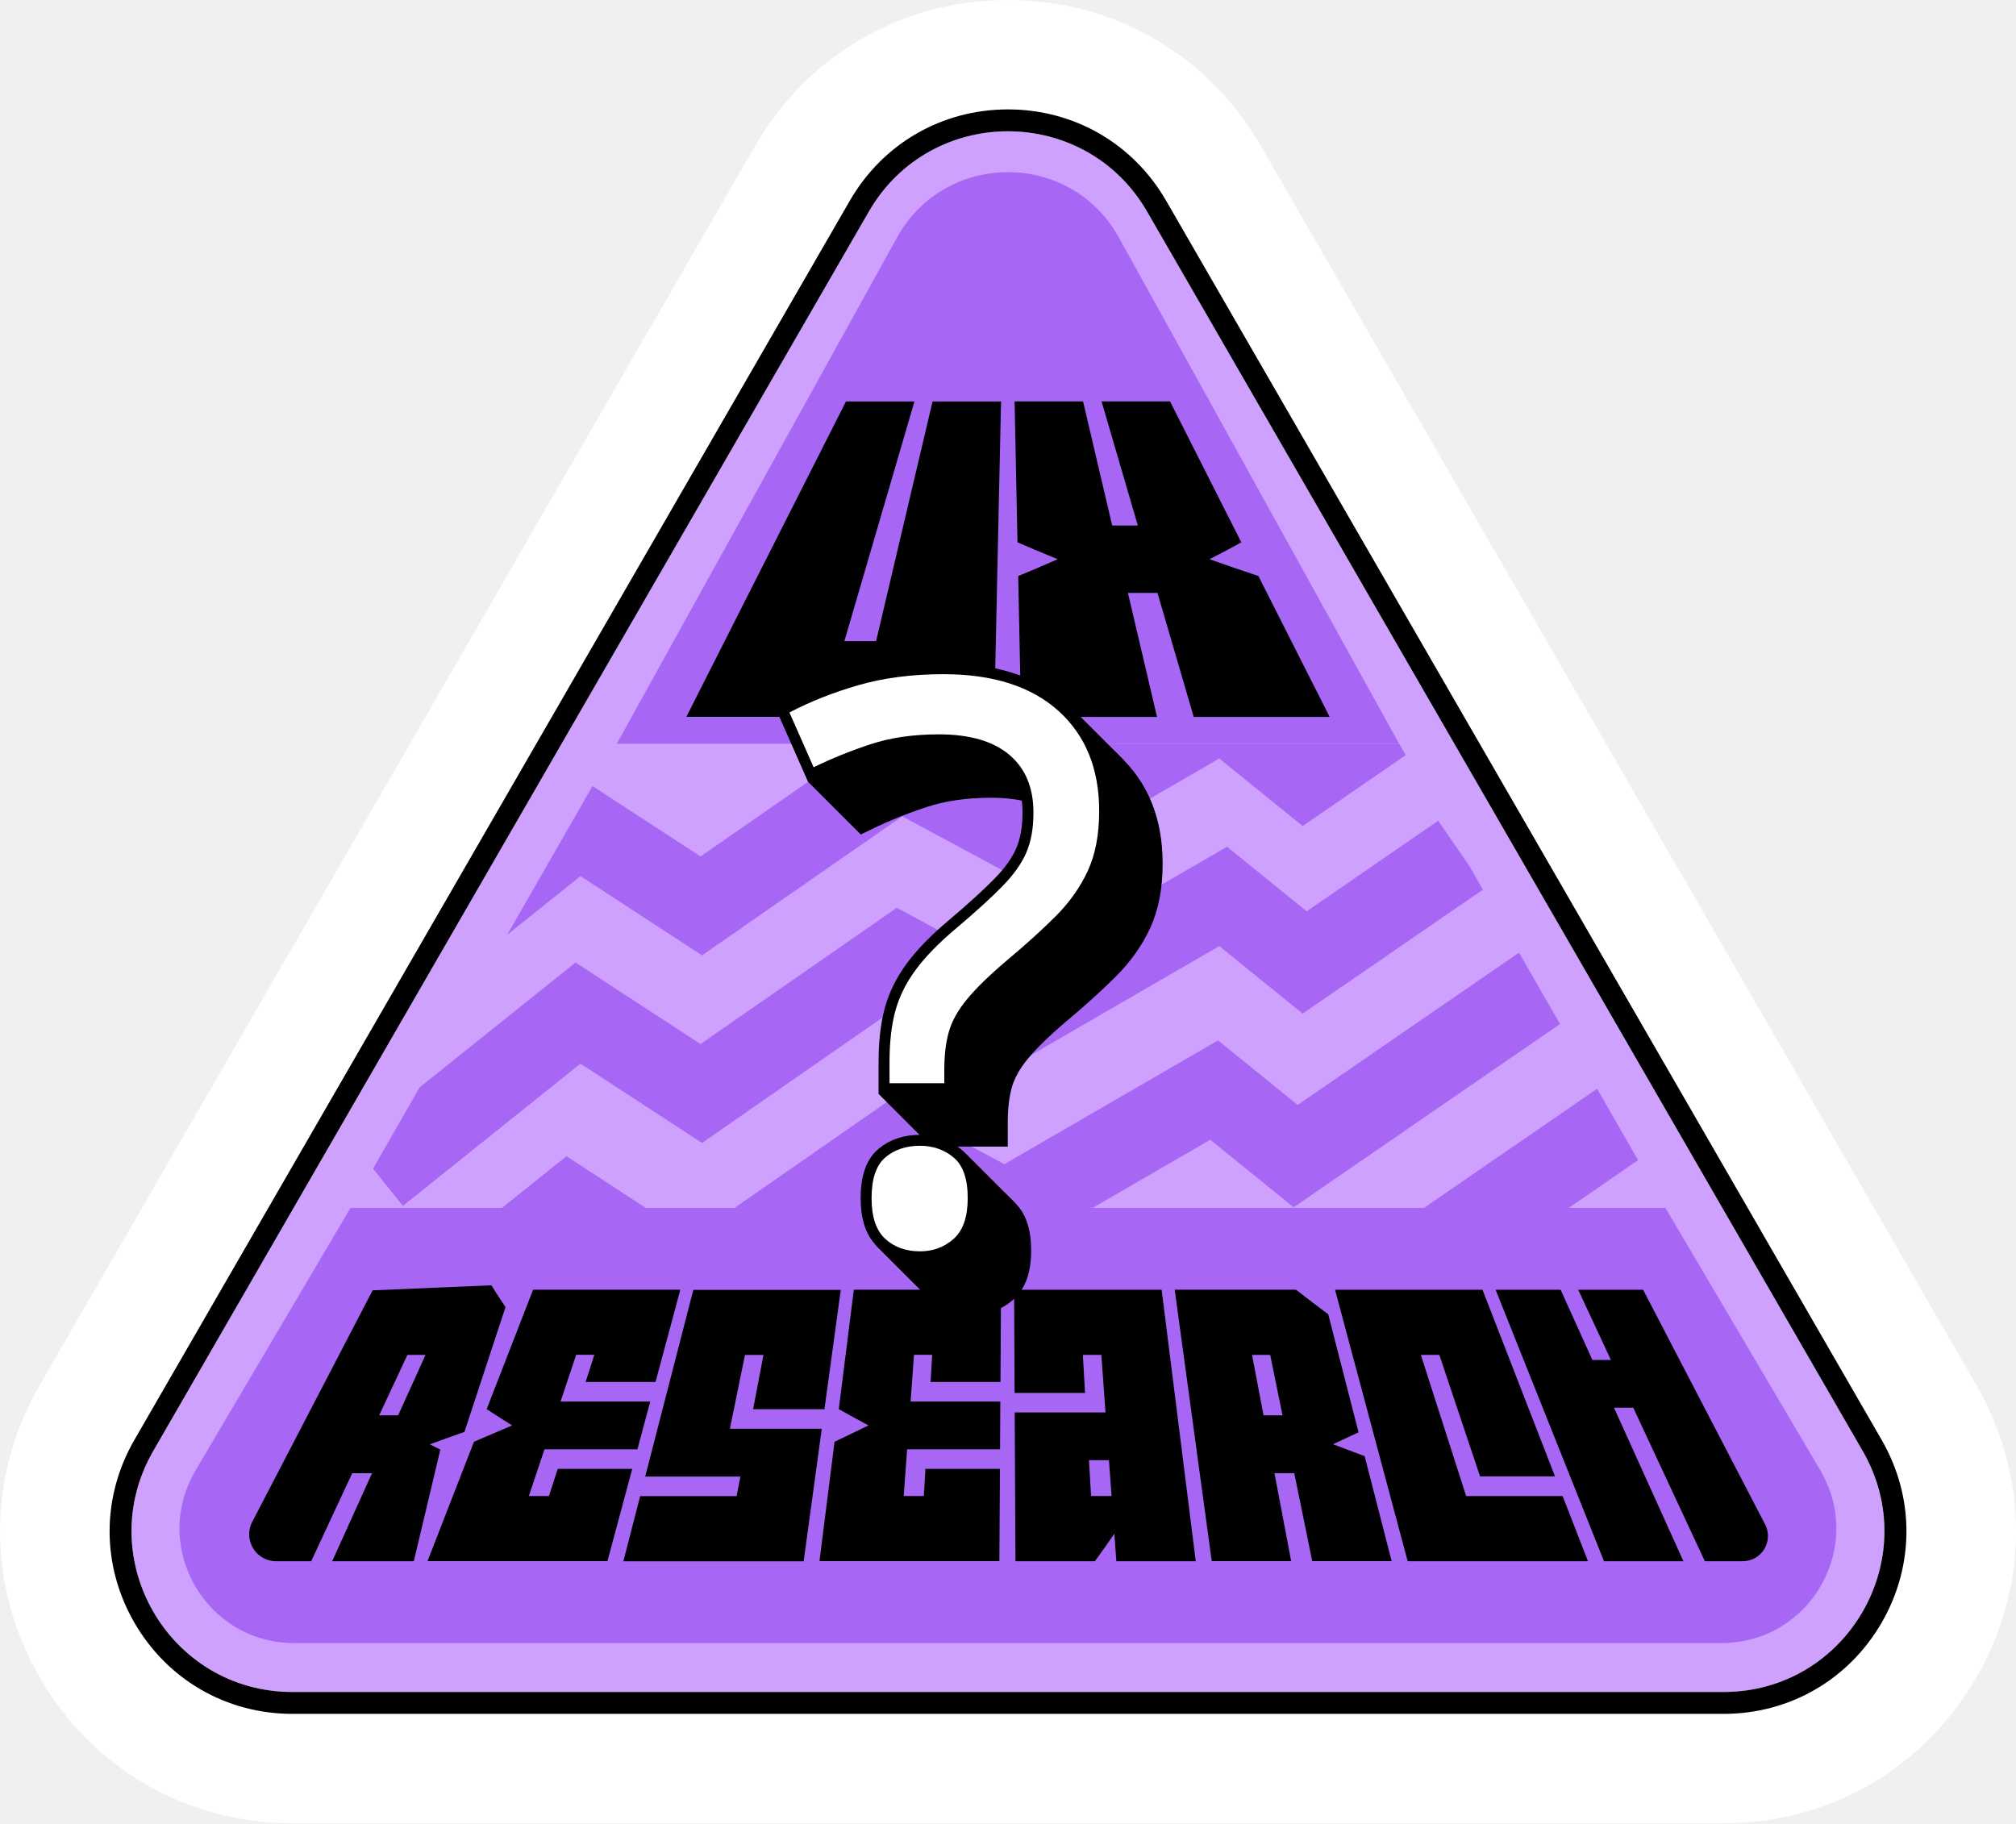
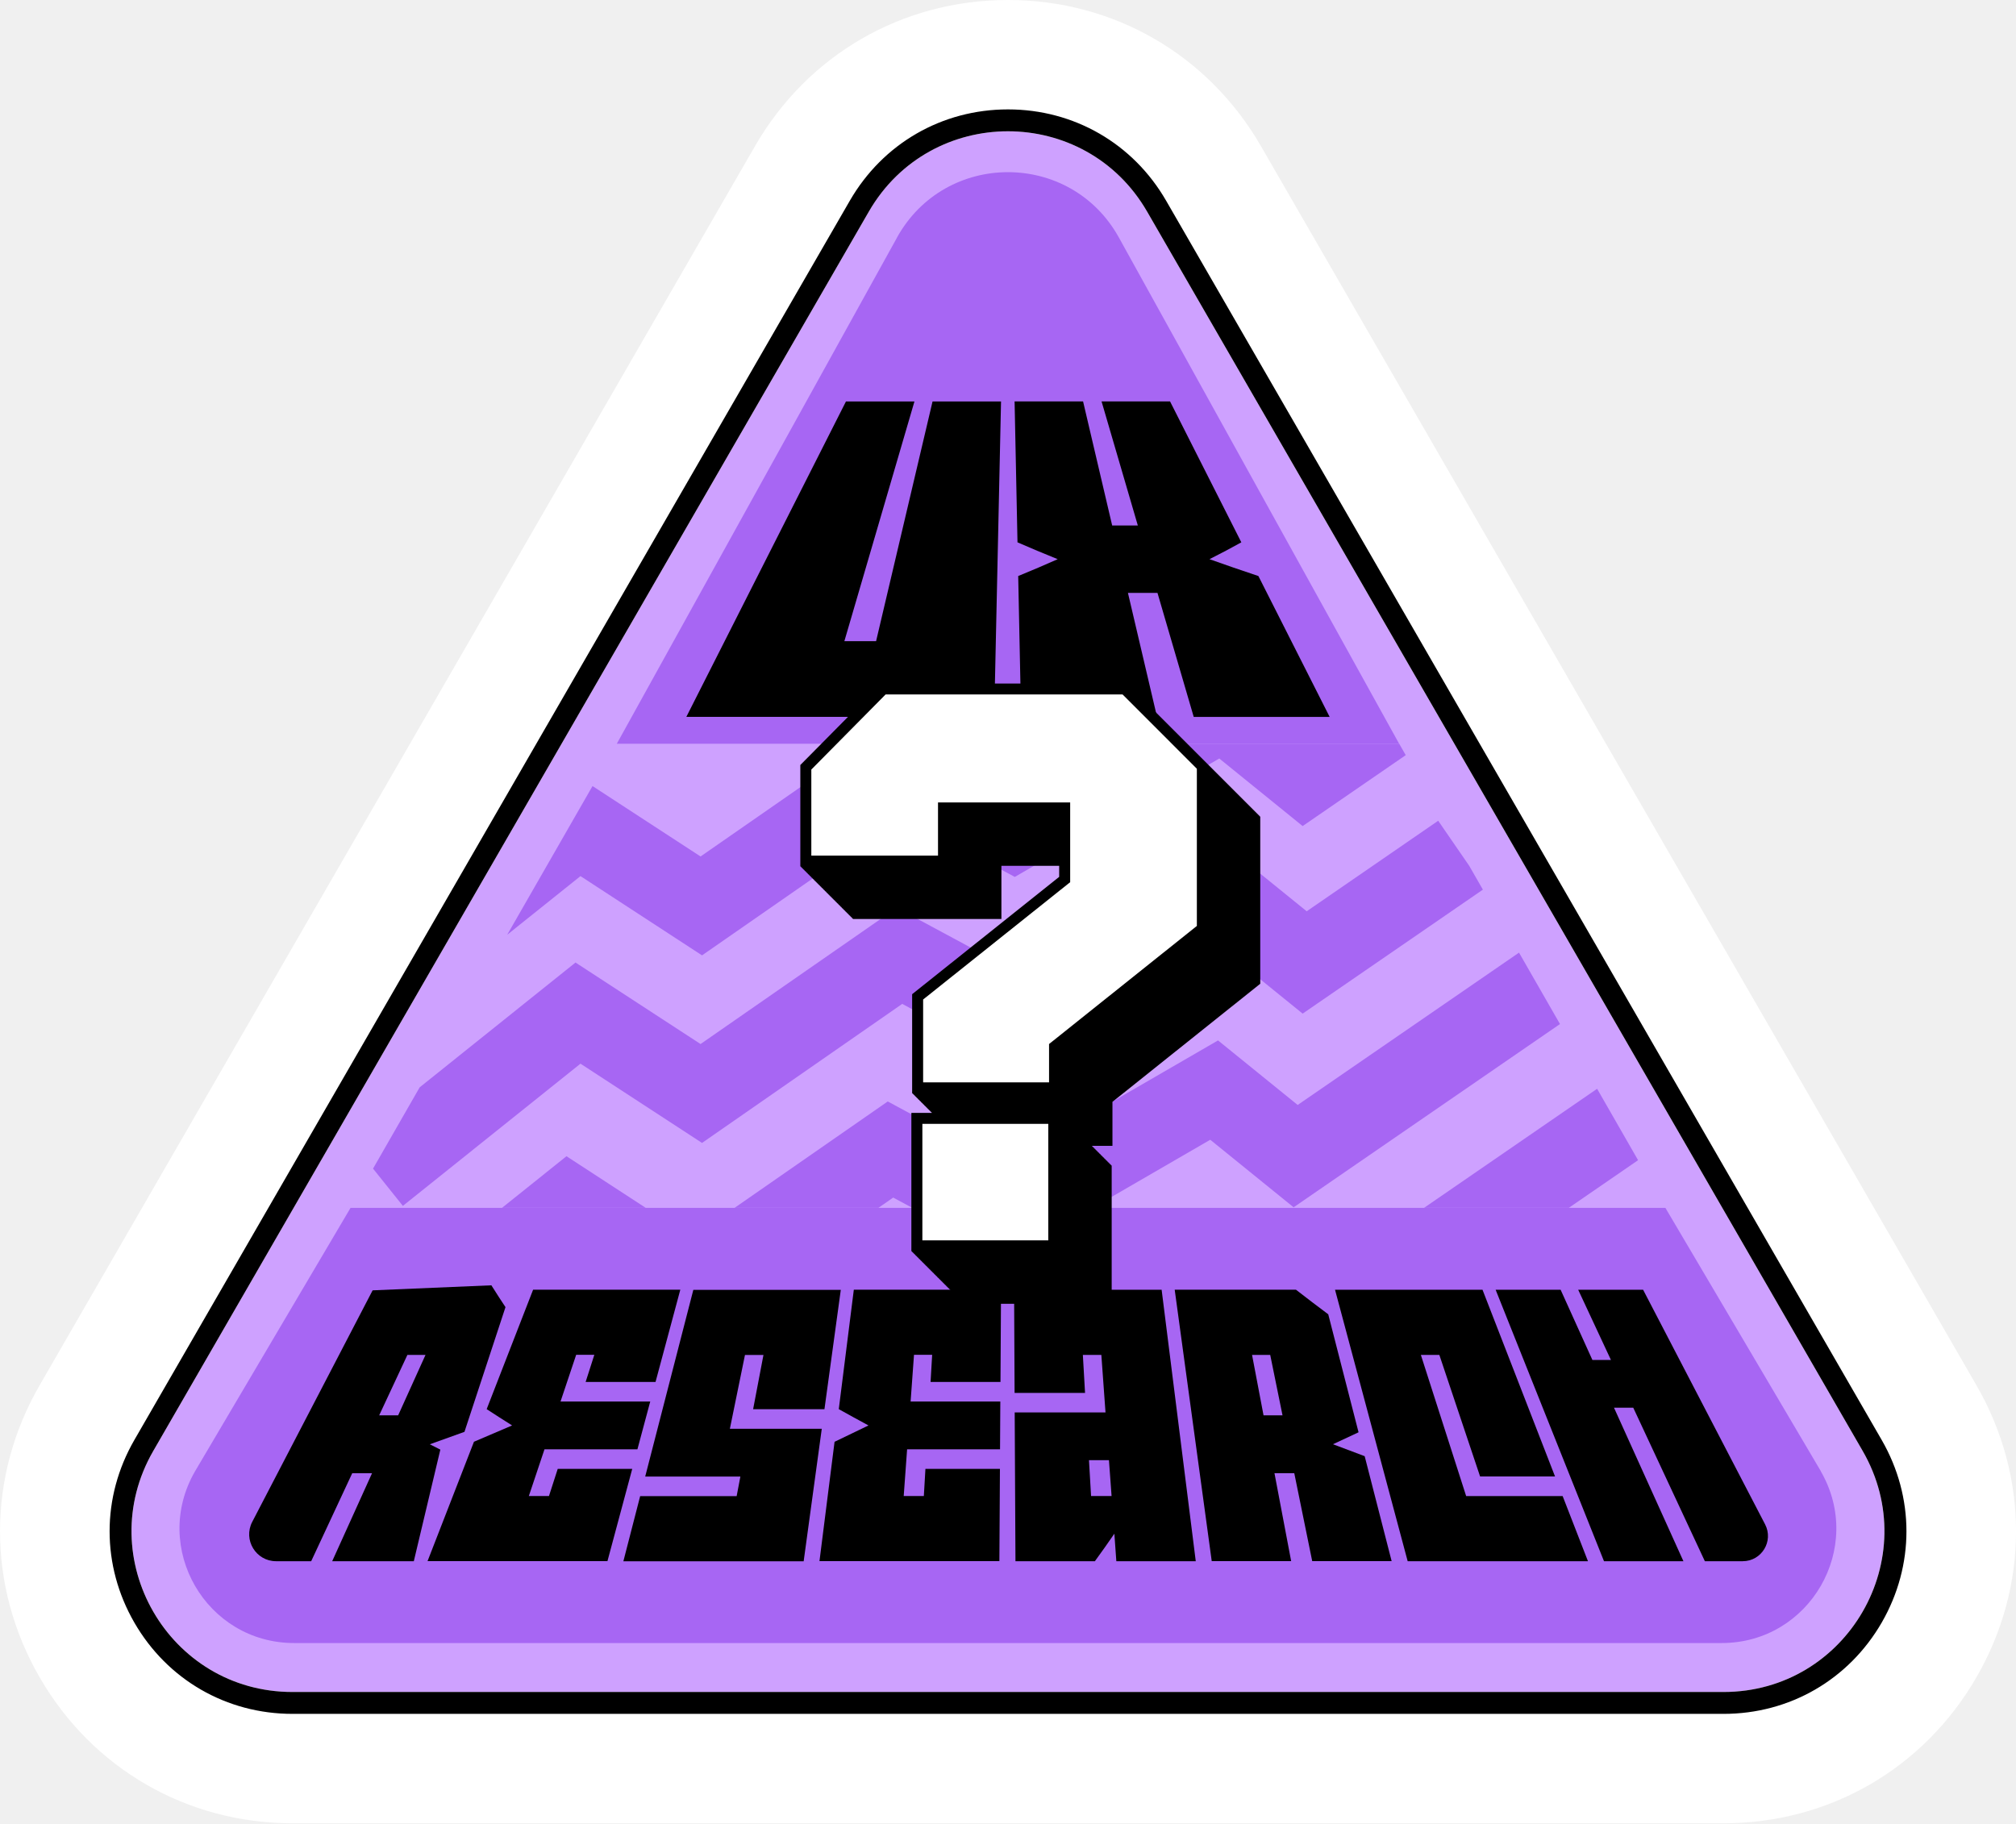
<svg xmlns="http://www.w3.org/2000/svg" id="Layer_7" data-name="Layer 7" viewBox="0 0 368.55 333.33">
  <defs>
    <style>
-       .cls-1, .cls-2 {
+       .cls-1 {
        fill: none;
      }

-       .cls-3 {
+       .cls-2 {
        fill: #a766f3;
      }

-       .cls-4, .cls-5 {
+       .cls-3 {
+         fill: #cea1ff;
+       }
+ 
+       .cls-4 {
        fill: #fff;
      }

-       .cls-4, .cls-2 {
-         font-family: Versa-Versa, Versa;
-         font-size: 142.98px;
-       }
- 
-       .cls-6 {
-         fill: #cea1ff;
-       }
- 
-       .cls-7 {
+       .cls-5 {
        clip-path: url(#clippath);
-       }
- 
-       .cls-2 {
-         stroke: #000;
-         stroke-miterlimit: 10;
-         stroke-width: 4px;
      }
    </style>
    <clipPath id="clippath">
      <polygon class="cls-1" points="112.76 135.97 64.08 220.82 304.46 220.82 255.79 135.97 112.76 135.97" />
    </clipPath>
  </defs>
  <g>
-     <path class="cls-6" d="M53.46,321.33c-14.96,0-28.36-7.73-35.84-20.69-7.48-12.96-7.48-28.42,0-41.38L148.44,32.69c7.48-12.96,20.88-20.69,35.84-20.69s28.36,7.73,35.83,20.69l130.81,226.57c7.48,12.95,7.48,28.42,0,41.38-7.48,12.96-20.88,20.69-35.84,20.69H53.46Z" />
-     <path class="cls-5" d="M184.27,24c9.89,0,19.79,4.9,25.44,14.69l130.81,226.57c11.31,19.59-2.83,44.07-25.44,44.07H53.46c-22.62,0-36.75-24.48-25.44-44.07L158.83,38.69c5.65-9.79,15.55-14.69,25.44-14.69M184.27,0c-19.3,0-36.58,9.98-46.23,26.69L7.24,253.26c-9.65,16.71-9.65,36.67,0,53.38,9.65,16.71,26.93,26.69,46.23,26.69h261.62c19.3,0,36.58-9.98,46.23-26.69,9.65-16.71,9.65-36.67,0-53.38L230.5,26.69C220.85,9.98,203.57,0,184.27,0h0Z" />
+     <path class="cls-3" d="M53.46,321.33c-14.96,0-28.36-7.73-35.84-20.69-7.48-12.96-7.48-28.42,0-41.38L148.44,32.69c7.48-12.96,20.88-20.69,35.84-20.69s28.36,7.73,35.83,20.69l130.81,226.57c7.48,12.95,7.48,28.42,0,41.38-7.48,12.96-20.88,20.69-35.84,20.69H53.46Z" />
+     <path class="cls-4" d="M184.27,24c9.89,0,19.79,4.9,25.44,14.69l130.81,226.57c11.31,19.59-2.83,44.07-25.44,44.07H53.46c-22.62,0-36.75-24.48-25.44-44.07L158.83,38.69c5.65-9.79,15.55-14.69,25.44-14.69M184.27,0c-19.3,0-36.58,9.98-46.23,26.69L7.24,253.26c-9.65,16.71-9.65,36.67,0,53.38,9.65,16.71,26.93,26.69,46.23,26.69h261.62c19.3,0,36.58-9.98,46.23-26.69,9.65-16.71,9.65-36.67,0-53.38L230.5,26.69C220.85,9.98,203.57,0,184.27,0h0Z" />
    <path d="M184.27,24c9.89,0,19.79,4.9,25.44,14.69l130.81,226.57c11.31,19.59-2.83,44.07-25.44,44.07H53.46c-22.62,0-36.75-24.48-25.44-44.07L158.83,38.69c5.65-9.79,15.55-14.69,25.44-14.69M184.27,20c-12.07,0-22.87,6.24-28.91,16.69L24.56,263.26c-6.03,10.45-6.03,22.93,0,33.38,6.03,10.45,16.84,16.69,28.91,16.69h261.62c12.07,0,22.87-6.24,28.91-16.69,6.03-10.45,6.03-22.93,0-33.38L213.18,36.69c-6.03-10.45-16.84-16.69-28.91-16.69h0Z" />
  </g>
-   <path class="cls-3" d="M332.89,268.99l-28.43-48.16H64.08l-28.43,48.16c-8.06,13.95,2.01,31.39,18.12,31.39h260.98c16.11,0,26.18-17.44,18.12-31.39Z" />
-   <g class="cls-7">
+   <path class="cls-2" d="M332.89,268.99l-28.43-48.16H64.08l-28.43,48.16c-8.06,13.95,2.01,31.39,18.12,31.39h260.98c16.11,0,26.18-17.44,18.12-31.39Z" />
+   <g class="cls-5">
    <g>
-       <polygon class="cls-3" points="73.65 220.46 64.28 208.75 105.21 175.97 128.07 190.87 163.94 165.96 185.25 177.43 224.32 154.8 238.88 166.6 262.92 150.05 271.43 162.41 238.14 185.31 222.9 172.96 185.52 194.61 164.94 183.53 128.34 208.95 106.12 194.46 73.65 220.46" />
-       <polygon class="cls-3" points="73.65 186.16 64.28 174.46 105.21 141.68 128.07 156.58 163.94 131.67 185.25 143.14 224.32 120.51 238.88 132.31 262.92 115.76 271.43 128.12 238.14 151.02 222.9 138.67 185.52 160.32 164.94 149.24 128.34 174.66 106.12 160.17 73.65 186.16" />
-       <polygon class="cls-3" points="72 255.86 62.63 244.15 103.56 211.38 126.43 226.28 162.29 201.37 183.6 212.84 222.67 190.21 237.23 202.01 277.74 174.13 286.24 186.49 236.49 220.72 221.25 208.37 183.87 230.02 163.29 218.94 126.69 244.35 104.47 229.87 72 255.86" />
-       <rect class="cls-3" x="257.15" y="209.1" width="45.13" height="15" transform="translate(-73.5 196.7) rotate(-34.53)" />
+       <polygon class="cls-2" points="73.65 220.46 64.28 208.75 105.21 175.97 128.07 190.87 163.94 165.96 185.25 177.43 224.32 154.8 238.88 166.6 262.92 150.05 271.43 162.41 238.14 185.31 222.9 172.96 185.52 194.61 164.94 183.53 128.34 208.95 106.12 194.46 73.65 220.46" />
+       <polygon class="cls-2" points="73.65 186.16 64.28 174.46 105.21 141.68 128.07 156.58 163.94 131.67 185.25 143.14 224.32 120.51 238.88 132.31 262.92 115.76 271.43 128.12 238.14 151.02 222.9 138.67 185.52 160.32 164.94 149.24 128.34 174.66 106.12 160.17 73.65 186.16" />
+       <polygon class="cls-2" points="72 255.86 62.63 244.15 103.56 211.38 126.43 226.28 162.29 201.37 183.6 212.84 222.67 190.21 237.23 202.01 277.74 174.13 286.24 186.49 236.49 220.72 221.25 208.37 183.87 230.02 163.29 218.94 126.69 244.35 104.47 229.87 72 255.86" />
+       <rect class="cls-2" x="257.15" y="209.1" width="45.13" height="15" transform="translate(-73.5 196.7) rotate(-34.53)" />
    </g>
  </g>
-   <path class="cls-3" d="M163.99,43.43l-51.23,92.54h143.02l-51.23-92.54c-8.82-15.94-31.74-15.94-40.57,0Z" />
+   <path class="cls-2" d="M163.99,43.43l-51.23,92.54h143.02l-51.23-92.54c-8.82-15.94-31.74-15.94-40.57,0Z" />
  <g>
    <path d="M170.48,73.4h12.52c-.42,19.22-.84,38.44-1.25,57.66-18.76,0-37.52,0-56.28,0,9.73-19.22,19.45-38.44,29.18-57.66h12.52c-4.27,14.61-8.54,29.22-12.81,43.82h5.8c3.44-14.61,6.88-29.22,10.32-43.82Z" />
    <path d="M230.05,105.31c4.34,8.59,8.69,17.17,13.03,25.76h-24.85c-2.65-9.07-3.98-13.61-6.63-22.68h-5.4c2.13,9.07,3.19,13.61,5.32,22.68-9.94,0-14.91,0-24.85,0-.21-10.3-.32-15.45-.53-25.76,2.99-1.23,4.44-1.85,7.22-3.08-3.04-1.23-4.51-1.85-7.35-3.08-.21-10.3-.32-15.45-.53-25.76h12.52c2.13,9.07,3.19,13.61,5.32,22.68h4.69c-2.65-9.07-3.98-13.61-6.63-22.68,5.01,0,7.51,0,12.52,0,4.35,8.59,8.69,17.17,13.03,25.76-2.23,1.23-3.39,1.85-5.82,3.08,3.47,1.23,5.26,1.85,8.94,3.08Z" />
  </g>
  <g>
    <path d="M78.57,264.04c.76.39,1.35.69,1.93.98-2.62,11.04-2.22,9.35-4.85,20.4h-14.92c2.91-6.43,4.37-9.65,7.28-16.08h-3.62c-3,6.43-4.5,9.65-7.5,16.08h-6.42c-3.69,0-6.06-3.91-4.36-7.19,7.34-14.11,14.67-28.22,22.01-42.33,9.66-.41,12.05-.51,21.71-.92,1.14,1.8,1.75,2.75,2.58,3.99-3.09,9.4-4.41,13.4-7.5,22.8-2.57.93-3.79,1.37-6.32,2.27ZM77.8,247.7h-3.32c-2.06,4.42-3.09,6.63-5.16,11.05h3.47c2-4.42,3-6.63,5-11.05Z" />
    <path d="M86.65,263.58c2.81-1.19,4.21-1.79,6.97-2.98-1.89-1.19-2.82-1.79-4.65-2.98,3.4-8.73,5.09-13.1,8.49-21.84h26.91c-1.81,6.75-2.72,10.12-4.53,16.87h-12.78c.64-1.98.96-2.98,1.59-4.96h-3.32c-1.15,3.41-1.72,5.12-2.86,8.54h16.4c-.94,3.49-1.41,5.24-2.34,8.73h-16.99c-1.15,3.41-1.72,5.12-2.86,8.54h3.68c.64-1.99.96-2.98,1.6-4.96h13.62c-1.81,6.75-2.72,10.12-4.53,16.87h-32.89c3.4-8.73,5.09-13.1,8.49-21.84Z" />
    <path d="M153.71,235.79c-1.19,8.73-1.79,13.1-2.99,21.84h-13.04c.75-3.97,1.13-5.95,1.89-9.92h-3.38c-1.1,5.4-1.66,8.1-2.76,13.5h16.8c-1.33,9.69-1.99,14.53-3.31,24.22h-32.96c1.23-4.76,1.84-7.15,3.07-11.91h17.64c.27-1.43.41-2.14.68-3.57h-17.4c2.93-11.38,5.86-22.76,8.8-34.14h26.97Z" />
    <path d="M152.59,263.58c2.5-1.19,3.74-1.79,6.18-2.98-2.2-1.19-3.29-1.79-5.43-2.98,1.1-8.73,1.65-13.1,2.75-21.84h26.91c-.04,6.75-.06,10.12-.1,16.87h-12.78c.12-1.98.18-2.98.29-4.96h-3.32c-.25,3.41-.37,5.12-.62,8.54h16.4c-.02,3.49-.03,5.24-.05,8.73h-16.99c-.25,3.41-.37,5.12-.62,8.54h3.68c.12-1.99.18-2.98.29-4.96h13.62c-.04,6.75-.06,10.12-.1,16.87h-32.89c1.1-8.73,1.65-13.1,2.76-21.84Z" />
    <path d="M185.5,258.22h16.6c-.31-4.21-.46-6.31-.76-10.52h-3.38c.16,2.78.24,4.17.4,6.95h-12.88c-.04-7.54-.06-11.31-.09-18.86h26.97c2.08,16.54,4.16,33.08,6.24,49.63h-14.52c-.15-2.01-.22-3.02-.36-5.03-1.39,2.01-2.1,3.02-3.56,5.03h-14.52c-.05-10.88-.08-16.32-.14-27.19ZM202.74,266.95h-3.66c.15,2.62.23,3.93.38,6.55h3.75c-.19-2.62-.29-3.93-.48-6.55Z" />
    <path d="M243.7,264.04c2.29.87,3.45,1.31,5.78,2.18,1.97,7.68,2.96,11.51,4.93,19.19h-14.52c-1.31-6.43-1.97-9.65-3.28-16.08h-3.62c1.22,6.43,1.83,9.65,3.05,16.08h-14.52c-2.26-16.54-4.52-33.08-6.77-49.63h22.16c2.32,1.8,3.51,2.7,5.91,4.5,2.22,8.63,3.33,12.94,5.54,21.57-1.85.87-2.78,1.31-4.66,2.18ZM232.21,247.7h-3.32c.84,4.42,1.26,6.63,2.1,11.05h3.47c-.9-4.42-1.35-6.63-2.25-11.05Z" />
    <path d="M244.05,235.79h26.97c4.42,11.38,8.84,22.76,13.26,34.14h-13.7c-2.98-8.89-4.47-13.34-7.45-22.23h-3.38c3.31,10.32,4.97,15.48,8.28,25.81h17.64c1.85,4.76,2.78,7.15,4.63,11.91h-32.96c-4.43-16.54-8.86-33.08-13.28-49.63Z" />
    <path d="M288.5,235.79h11.88c7.43,14.3,14.87,28.59,22.3,42.89,1.6,3.07-.63,6.74-4.09,6.74h-6.92c-4.36-9.35-8.73-18.7-13.09-28.06h-3.52c4.23,9.35,8.46,18.7,12.69,28.06h-14.52c-6.6-16.54-13.21-33.08-19.81-49.63h11.88c2.32,5.13,3.48,7.7,5.81,12.84h3.39c-2.4-5.13-3.59-7.7-5.99-12.84Z" />
  </g>
  <g>
-     <g>
-       <text class="cls-2" transform="translate(152.2 236.36)">
-         <tspan x="0" y="0">?</tspan>
-       </text>
-       <text class="cls-2" transform="translate(152.1 236.26)">
-         <tspan x="0" y="0">?</tspan>
-       </text>
-       <text class="cls-2" transform="translate(152 236.16)">
-         <tspan x="0" y="0">?</tspan>
-       </text>
-       <text class="cls-2" transform="translate(151.9 236.06)">
-         <tspan x="0" y="0">?</tspan>
-       </text>
-       <text class="cls-2" transform="translate(151.8 235.96)">
-         <tspan x="0" y="0">?</tspan>
-       </text>
-       <text class="cls-2" transform="translate(151.7 235.86)">
-         <tspan x="0" y="0">?</tspan>
-       </text>
-       <text class="cls-2" transform="translate(151.6 235.76)">
-         <tspan x="0" y="0">?</tspan>
-       </text>
-       <text class="cls-2" transform="translate(151.5 235.66)">
-         <tspan x="0" y="0">?</tspan>
-       </text>
-       <text class="cls-2" transform="translate(151.4 235.56)">
-         <tspan x="0" y="0">?</tspan>
-       </text>
-       <text class="cls-2" transform="translate(151.3 235.46)">
-         <tspan x="0" y="0">?</tspan>
-       </text>
-       <text class="cls-2" transform="translate(151.2 235.36)">
-         <tspan x="0" y="0">?</tspan>
-       </text>
-       <text class="cls-2" transform="translate(151.1 235.26)">
-         <tspan x="0" y="0">?</tspan>
-       </text>
-       <text class="cls-2" transform="translate(151 235.16)">
-         <tspan x="0" y="0">?</tspan>
-       </text>
-       <text class="cls-2" transform="translate(150.9 235.06)">
-         <tspan x="0" y="0">?</tspan>
-       </text>
-       <text class="cls-2" transform="translate(150.8 234.96)">
-         <tspan x="0" y="0">?</tspan>
-       </text>
-       <text class="cls-2" transform="translate(150.7 234.86)">
-         <tspan x="0" y="0">?</tspan>
-       </text>
-       <text class="cls-2" transform="translate(150.6 234.76)">
-         <tspan x="0" y="0">?</tspan>
-       </text>
-       <text class="cls-2" transform="translate(150.5 234.66)">
-         <tspan x="0" y="0">?</tspan>
-       </text>
-       <text class="cls-2" transform="translate(150.4 234.56)">
-         <tspan x="0" y="0">?</tspan>
-       </text>
-       <text class="cls-2" transform="translate(150.3 234.46)">
-         <tspan x="0" y="0">?</tspan>
-       </text>
-       <text class="cls-2" transform="translate(150.2 234.37)">
-         <tspan x="0" y="0">?</tspan>
-       </text>
-       <text class="cls-2" transform="translate(150.1 234.27)">
-         <tspan x="0" y="0">?</tspan>
-       </text>
-       <text class="cls-2" transform="translate(150 234.17)">
-         <tspan x="0" y="0">?</tspan>
-       </text>
-       <text class="cls-2" transform="translate(149.9 234.07)">
-         <tspan x="0" y="0">?</tspan>
-       </text>
-       <text class="cls-2" transform="translate(149.8 233.97)">
-         <tspan x="0" y="0">?</tspan>
-       </text>
-       <text class="cls-2" transform="translate(149.7 233.87)">
-         <tspan x="0" y="0">?</tspan>
-       </text>
-       <text class="cls-2" transform="translate(149.6 233.77)">
-         <tspan x="0" y="0">?</tspan>
-       </text>
-       <text class="cls-2" transform="translate(149.5 233.67)">
-         <tspan x="0" y="0">?</tspan>
-       </text>
-       <text class="cls-2" transform="translate(149.4 233.57)">
-         <tspan x="0" y="0">?</tspan>
-       </text>
-       <text class="cls-2" transform="translate(149.3 233.47)">
-         <tspan x="0" y="0">?</tspan>
-       </text>
-       <text class="cls-2" transform="translate(149.2 233.37)">
-         <tspan x="0" y="0">?</tspan>
-       </text>
-       <text class="cls-2" transform="translate(149.1 233.27)">
-         <tspan x="0" y="0">?</tspan>
-       </text>
-       <text class="cls-2" transform="translate(149 233.17)">
-         <tspan x="0" y="0">?</tspan>
-       </text>
-       <text class="cls-2" transform="translate(148.9 233.07)">
-         <tspan x="0" y="0">?</tspan>
-       </text>
-       <text class="cls-2" transform="translate(148.8 232.97)">
-         <tspan x="0" y="0">?</tspan>
-       </text>
-       <text class="cls-2" transform="translate(148.7 232.87)">
-         <tspan x="0" y="0">?</tspan>
-       </text>
-       <text class="cls-2" transform="translate(148.6 232.77)">
-         <tspan x="0" y="0">?</tspan>
-       </text>
-       <text class="cls-2" transform="translate(148.5 232.67)">
-         <tspan x="0" y="0">?</tspan>
-       </text>
-       <text class="cls-2" transform="translate(148.4 232.57)">
-         <tspan x="0" y="0">?</tspan>
-       </text>
-       <text class="cls-2" transform="translate(148.3 232.47)">
-         <tspan x="0" y="0">?</tspan>
-       </text>
-       <text class="cls-2" transform="translate(148.2 232.37)">
-         <tspan x="0" y="0">?</tspan>
-       </text>
-       <text class="cls-2" transform="translate(148.1 232.27)">
-         <tspan x="0" y="0">?</tspan>
-       </text>
-       <text class="cls-2" transform="translate(148 232.17)">
-         <tspan x="0" y="0">?</tspan>
-       </text>
-       <text class="cls-2" transform="translate(147.9 232.07)">
-         <tspan x="0" y="0">?</tspan>
-       </text>
-       <text class="cls-2" transform="translate(147.8 231.97)">
-         <tspan x="0" y="0">?</tspan>
-       </text>
-       <text class="cls-2" transform="translate(147.7 231.87)">
-         <tspan x="0" y="0">?</tspan>
-       </text>
-       <text class="cls-2" transform="translate(147.6 231.77)">
-         <tspan x="0" y="0">?</tspan>
-       </text>
-       <text class="cls-2" transform="translate(147.5 231.67)">
-         <tspan x="0" y="0">?</tspan>
-       </text>
-       <text class="cls-2" transform="translate(147.4 231.57)">
-         <tspan x="0" y="0">?</tspan>
-       </text>
-       <text class="cls-2" transform="translate(147.3 231.47)">
-         <tspan x="0" y="0">?</tspan>
-       </text>
-       <text class="cls-2" transform="translate(147.2 231.37)">
-         <tspan x="0" y="0">?</tspan>
-       </text>
-       <text class="cls-2" transform="translate(147.1 231.27)">
-         <tspan x="0" y="0">?</tspan>
-       </text>
-       <text class="cls-2" transform="translate(147 231.17)">
-         <tspan x="0" y="0">?</tspan>
-       </text>
-       <text class="cls-2" transform="translate(146.9 231.07)">
-         <tspan x="0" y="0">?</tspan>
-       </text>
-       <text class="cls-2" transform="translate(146.8 230.97)">
-         <tspan x="0" y="0">?</tspan>
-       </text>
-       <text class="cls-2" transform="translate(146.7 230.87)">
-         <tspan x="0" y="0">?</tspan>
-       </text>
-       <text class="cls-2" transform="translate(146.6 230.77)">
-         <tspan x="0" y="0">?</tspan>
-       </text>
-       <text class="cls-2" transform="translate(146.5 230.67)">
-         <tspan x="0" y="0">?</tspan>
-       </text>
-       <text class="cls-2" transform="translate(146.4 230.57)">
-         <tspan x="0" y="0">?</tspan>
-       </text>
-       <text class="cls-2" transform="translate(146.3 230.47)">
-         <tspan x="0" y="0">?</tspan>
-       </text>
-       <text class="cls-2" transform="translate(146.2 230.37)">
-         <tspan x="0" y="0">?</tspan>
-       </text>
-       <text class="cls-2" transform="translate(146.1 230.27)">
-         <tspan x="0" y="0">?</tspan>
-       </text>
-       <text class="cls-2" transform="translate(146 230.17)">
-         <tspan x="0" y="0">?</tspan>
-       </text>
-       <text class="cls-2" transform="translate(145.9 230.07)">
-         <tspan x="0" y="0">?</tspan>
-       </text>
-       <text class="cls-2" transform="translate(145.8 229.97)">
-         <tspan x="0" y="0">?</tspan>
-       </text>
-       <text class="cls-2" transform="translate(145.7 229.87)">
-         <tspan x="0" y="0">?</tspan>
-       </text>
-       <text class="cls-2" transform="translate(145.6 229.77)">
-         <tspan x="0" y="0">?</tspan>
-       </text>
-       <text class="cls-2" transform="translate(145.5 229.67)">
-         <tspan x="0" y="0">?</tspan>
-       </text>
-       <text class="cls-2" transform="translate(145.4 229.57)">
-         <tspan x="0" y="0">?</tspan>
-       </text>
-       <text class="cls-2" transform="translate(145.3 229.47)">
-         <tspan x="0" y="0">?</tspan>
-       </text>
-       <text class="cls-2" transform="translate(145.2 229.37)">
-         <tspan x="0" y="0">?</tspan>
-       </text>
-       <text class="cls-2" transform="translate(145.1 229.27)">
-         <tspan x="0" y="0">?</tspan>
-       </text>
-       <text class="cls-2" transform="translate(145 229.17)">
-         <tspan x="0" y="0">?</tspan>
-       </text>
-       <text class="cls-2" transform="translate(144.9 229.07)">
-         <tspan x="0" y="0">?</tspan>
-       </text>
-       <text class="cls-2" transform="translate(144.8 228.97)">
-         <tspan x="0" y="0">?</tspan>
-       </text>
-       <text class="cls-2" transform="translate(144.7 228.87)">
-         <tspan x="0" y="0">?</tspan>
-       </text>
-       <text class="cls-2" transform="translate(144.6 228.77)">
-         <tspan x="0" y="0">?</tspan>
-       </text>
-       <text class="cls-2" transform="translate(144.5 228.67)">
-         <tspan x="0" y="0">?</tspan>
-       </text>
-       <text class="cls-2" transform="translate(144.4 228.57)">
-         <tspan x="0" y="0">?</tspan>
-       </text>
-       <text class="cls-2" transform="translate(144.3 228.47)">
-         <tspan x="0" y="0">?</tspan>
-       </text>
-       <text class="cls-2" transform="translate(144.2 228.37)">
-         <tspan x="0" y="0">?</tspan>
-       </text>
-       <text class="cls-2" transform="translate(144.1 228.27)">
-         <tspan x="0" y="0">?</tspan>
-       </text>
-       <text class="cls-2" transform="translate(144 228.17)">
-         <tspan x="0" y="0">?</tspan>
-       </text>
-       <text class="cls-2" transform="translate(143.9 228.07)">
-         <tspan x="0" y="0">?</tspan>
-       </text>
-       <text class="cls-2" transform="translate(143.8 227.97)">
-         <tspan x="0" y="0">?</tspan>
-       </text>
-       <text class="cls-2" transform="translate(143.7 227.87)">
-         <tspan x="0" y="0">?</tspan>
-       </text>
-       <text class="cls-2" transform="translate(143.6 227.77)">
-         <tspan x="0" y="0">?</tspan>
-       </text>
-       <text class="cls-2" transform="translate(143.5 227.67)">
-         <tspan x="0" y="0">?</tspan>
-       </text>
-       <text class="cls-2" transform="translate(143.4 227.57)">
-         <tspan x="0" y="0">?</tspan>
-       </text>
-       <text class="cls-2" transform="translate(143.3 227.47)">
-         <tspan x="0" y="0">?</tspan>
-       </text>
-       <text class="cls-2" transform="translate(143.2 227.37)">
-         <tspan x="0" y="0">?</tspan>
-       </text>
-       <text class="cls-2" transform="translate(143.1 227.27)">
-         <tspan x="0" y="0">?</tspan>
-       </text>
-       <text class="cls-2" transform="translate(143 227.17)">
-         <tspan x="0" y="0">?</tspan>
-       </text>
-       <text class="cls-2" transform="translate(142.9 227.07)">
-         <tspan x="0" y="0">?</tspan>
-       </text>
-       <text class="cls-2" transform="translate(142.8 226.97)">
-         <tspan x="0" y="0">?</tspan>
-       </text>
-       <text class="cls-2" transform="translate(142.7 226.87)">
-         <tspan x="0" y="0">?</tspan>
-       </text>
-       <text class="cls-2" transform="translate(142.6 226.77)">
-         <tspan x="0" y="0">?</tspan>
-       </text>
-     </g>
-     <text class="cls-4" transform="translate(142.6 226.77)">
-       <tspan x="0" y="0">?</tspan>
-     </text>
+     <path d="M230.3,149.22l-.1-.1-.2-.2-.1-.1-.2-.2-.2-.2-.1-.1-.2-.2-.3-.3-.2-.2-.3-.3-.3-.3-.2-.2-.3-.3-.5-.5-11.46-11.46-.1-.1-.1-.1-.2-.2-.1-.1-.2-.2-.2-.2-.1-.1-.2-.2-.3-.3-.2-.2-.3-.3-.3-.3-.2-.2-.3-.3-.5-.5h0l-.5-.5h0l-.1-.1-.1-.1-.1-.1-.1-.1-.1-.1-.1-.1-.1-.1-.2-.2-.1-.1-.1-.1-.1-.1-.2-.2-.1-.1-.2-.2-.2-.2-.1-.1-.2-.2-.3-.3-.2-.2-.3-.3-.5-.5h0l-.5-.5-.1-.1-.1-.1-.1-.1-.1-.1-.1-.1-.1-.1-.1-.1-.2-.2-.1-.1-.1-.1-.1-.1-.2-.2-.1-.1-.2-.2h0l-.1-.1h-44.98l-14.75,14.9v18.55h.1v.1h.1v.1h.1v.1h.1v.1h.1v.1h.1v.1h.1v.1h.1v.1h.1v.1h.1v.1h.1v.1h.1v.1h.1v.1h.1v.1h.1v.1h.1v.1h.1v.1h.1v.1h.1v.1h.1v.1h.1v.1h.1v.1h.1v.1h.1v.1h.1v.1h.1v.1h.1v.1h.1v.1h.1v.1h.1v.1h.1v.1h.1v.1h.1v.1h.1v.1h.1v.1h.1v.1h.1v.1h.1v.1h.1v.1h.1v.1h.1v.1h.1v.1h.1v.1h.1v.1h.1v.1h.1v.1h.1v.1h.1v.1h.1v.1h.1v.1h.1v.1h.1v.1h.1v.1h.1v.1h.1v.1h.1v.1h.1v.1h.1v.1h.1v.1h.1v.1h.1v.1h.1v.1h.1v.1h.1v.1h.1v.1h.1v.1h.1v.1h.1v.1h.1v.1h.1v.1h.1v.1h.1v.1h.1v.1h.1v.1h.1v.1h.1v.1h.1v.1h.1v.1h.1v.1h.1v.1h.1v.1h.1v.1h.1v.1h.1v.1h.1v.1h.1v.1h.1v.1h.1v.1h.1v.1h.1v.1h.1v.1h.1v.1h.1v.1h.1v.1h.1v.1h.1v.1h27.16v-9.72h10.56v2.02l-26.88,21.45v18.12h.1v.1h.1v.1h.1v.1h.1v.1h.1v.1h.1v.1h.1v.1h.1v.1h.1v.1h.1v.1h.1v.1h.1v.1h.1v.1h.1v.1h.1v.1h.1v.1h.1v.1h.1v.1h.1v.1h.1v.1h.1v.1h.1v.1h.1v.1h.1v.1h.1v.1h.1v.1h.1v.1h.1v.1h.1v.1h.1v.1h.1v.1h.1v.1h.1v.1h.1v.1h.1v.1h.1v.08h-3.74v25.3h.1v.1h.1v.1h.1v.1h.1v.1h.1v.1h.1v.1h.1v.1h.1v.1h.1v.1h.1v.1h.1v.1h.1v.1h.1v.1h.1v.1h.1v.1h.1v.1h.1v.1h.1v.1h.1v.1h.1v.1h.1v.1h.1v.1h.1v.1h.1v.1h.1v.1h.1v.1h.1v.1h.1v.1h.1v.1h.1v.1h.1v.1h.1v.1h.1v.1h.1v.1h.1v.1h.1v.1h.1v.1h.1v.1h.1v.1h.1v.1h.1v.1h.1v.1h.1v.1h.1v.1h.1v.1h.1v.1h.1v.1h.1v.1h.1v.1h.1v.1h.1v.1h.1v.1h.1v.1h.1v.1h.1v.1h.1v.1h.1v.1h.1v.1h.1v.1h.1v.1h.1v.1h.1v.1h.1v.1h.1v.1h.1v.1h.1v.1h.1v.1h.1v.1h.1v.1h.1v.1h.1v.1h.1v.1h.1v.1h.1v.1h.1v.1h.1v.1h.1v.1h.1v.1h.1v.1h.1v.1h.1v.1h.1v.1h.1v.1h.1v.1h.1v.1h.1v.1h.1v.1h.1v.1h.1v.1h.1v.1h.1v.1h.1v.1h.1v.1h.1v.1h.1v.1h.1v.1h27.02v-25.3h-.1v-.1h-.1v-.1h-.1v-.1h-.1v-.1h-.1v-.1h-.1v-.1h-.1v-.1h-.1v-.1h-.1v-.1h-.1v-.1h-.1v-.1h-.1v-.1h-.1v-.1h-.1v-.1h-.1v-.1h-.1v-.1h-.1v-.1h-.1v-.1h-.1v-.1h-.1v-.1h-.1v-.1h-.1v-.1h-.1v-.1h-.1v-.1h-.1v-.1h-.1v-.1h-.1v-.1h-.1v-.1h-.1v-.1h-.1v-.1h-.1v-.1h-.1v-.1h-.1v-.1h-.1v-.1h-.1v-.1h-.1v-.08h3.74v-8.04l27.02-21.59v-30.53l-.1-.1ZM180.22,217.06h9.42v7.71h-9.42v-7.71ZM216.8,168.33l-27.02,21.59v5.97h-9.42v-2.59l26.88-21.45v-17.55h-.1v-.1h-.1v-.1h-.1v-.1h-.1v-.1h-.1v-.1h-.1v-.1h-.1v-.1h-.1v-.1h-.1v-.1h-.1v-.1h-.1v-.1h-.1v-.1h-.1v-.1h-.1v-.1h-.1v-.1h-.1v-.1h-.1v-.1h-.1v-.1h-.1v-.1h-.1v-.1h-.1v-.1h-.1v-.1h-.1v-.1h-.1v-.1h-.1v-.1h-.1v-.1h-.1v-.1h-.1v-.1h-.1v-.1h-.1v-.1h-.1v-.1h-.1v-.1h-.1v-.1h-.1v-.1h-.1v-.1h-.1v-.1h-.1v-.1h-.1v-.1h-.1v-.1h-.1v-.1h-.1v-.1h-.1v-.1h-.1v-.1h-.1v-.1h-.1v-.1h-.1v-.1h-.1v-.1h-.1v-.1h-.1v-.1h-.1v-.1h-.1v-.1h-.1v-.1h-.1v-.1h-.1v-.1h-.1v-.1h-.1v-.1h-.1v-.1h-.1v-.1h-.1v-.1h-.1v-.1h-.1v-.1h-.1v-.1h-.1v-.1h-.1v-.1h-.1v-.1h-.1v-.1h-.1v-.1h-.1v-.1h-.1v-.1h-.1v-.1h-.1v-.1h-.1v-.1h-.1v-.1h-.1v-.1h-.1v-.1h-.1v-.1h-.1v-.1h-.1v-.1h-.1v-.1h-.1v-.1h-.1v-.1h-.1v-.1h-.1v-.1h-.1v-.1h-.1v-.1h-.1v-.1h-.1v-.1h-.1v-.1h-.1v-.1h-.1v-.1h-.1v-.1h-.1v-.1h-.1v-.1h-.1v-.1h-.1v-.1h-.1v-.1h-28.16v9.72h-9.56v-3.31l12.42-12.55h41.66l2.81,2.81v26.95Z" />
+     <path class="cls-4" d="M168.76,182.73l26.88-21.45v-14.58h-24.16v9.72h-23.16v-15.73l13.58-13.73h43.32l13.58,13.58v28.74l-27.02,21.59v7.01h-23.02v-15.16ZM168.62,205.46h23.02v21.3h-23.02v-21.3Z" />
  </g>
</svg>
